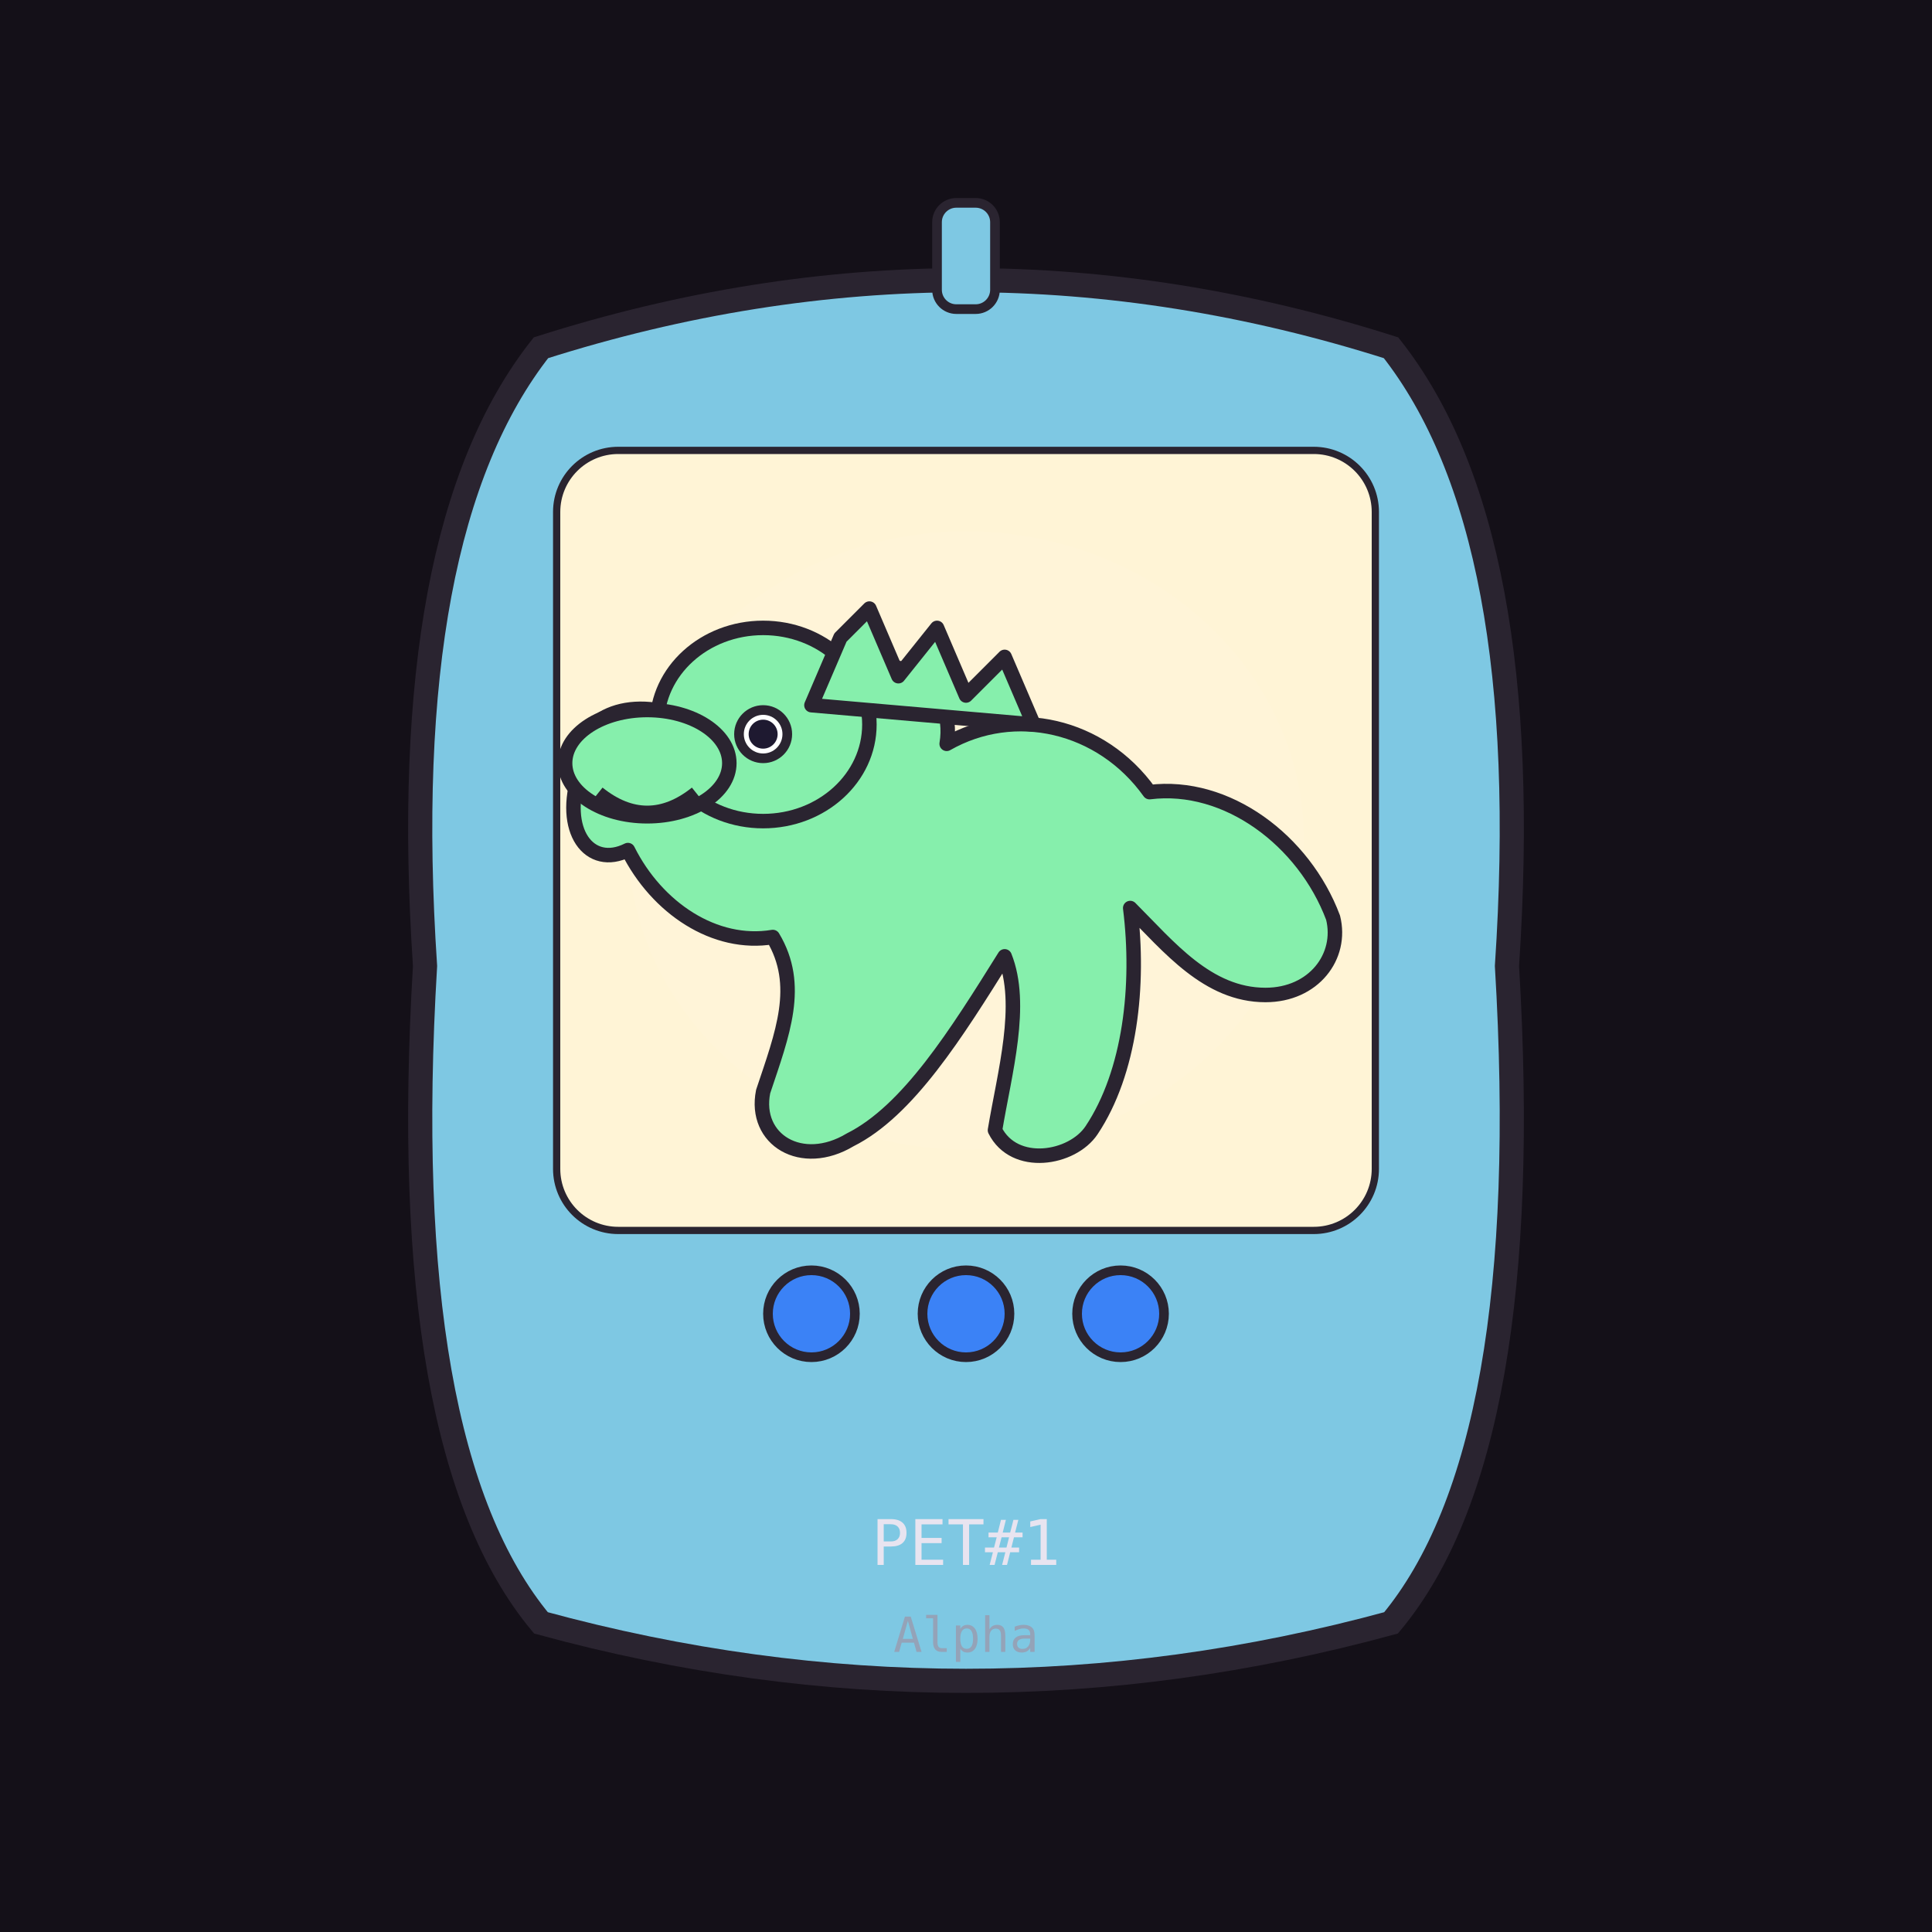
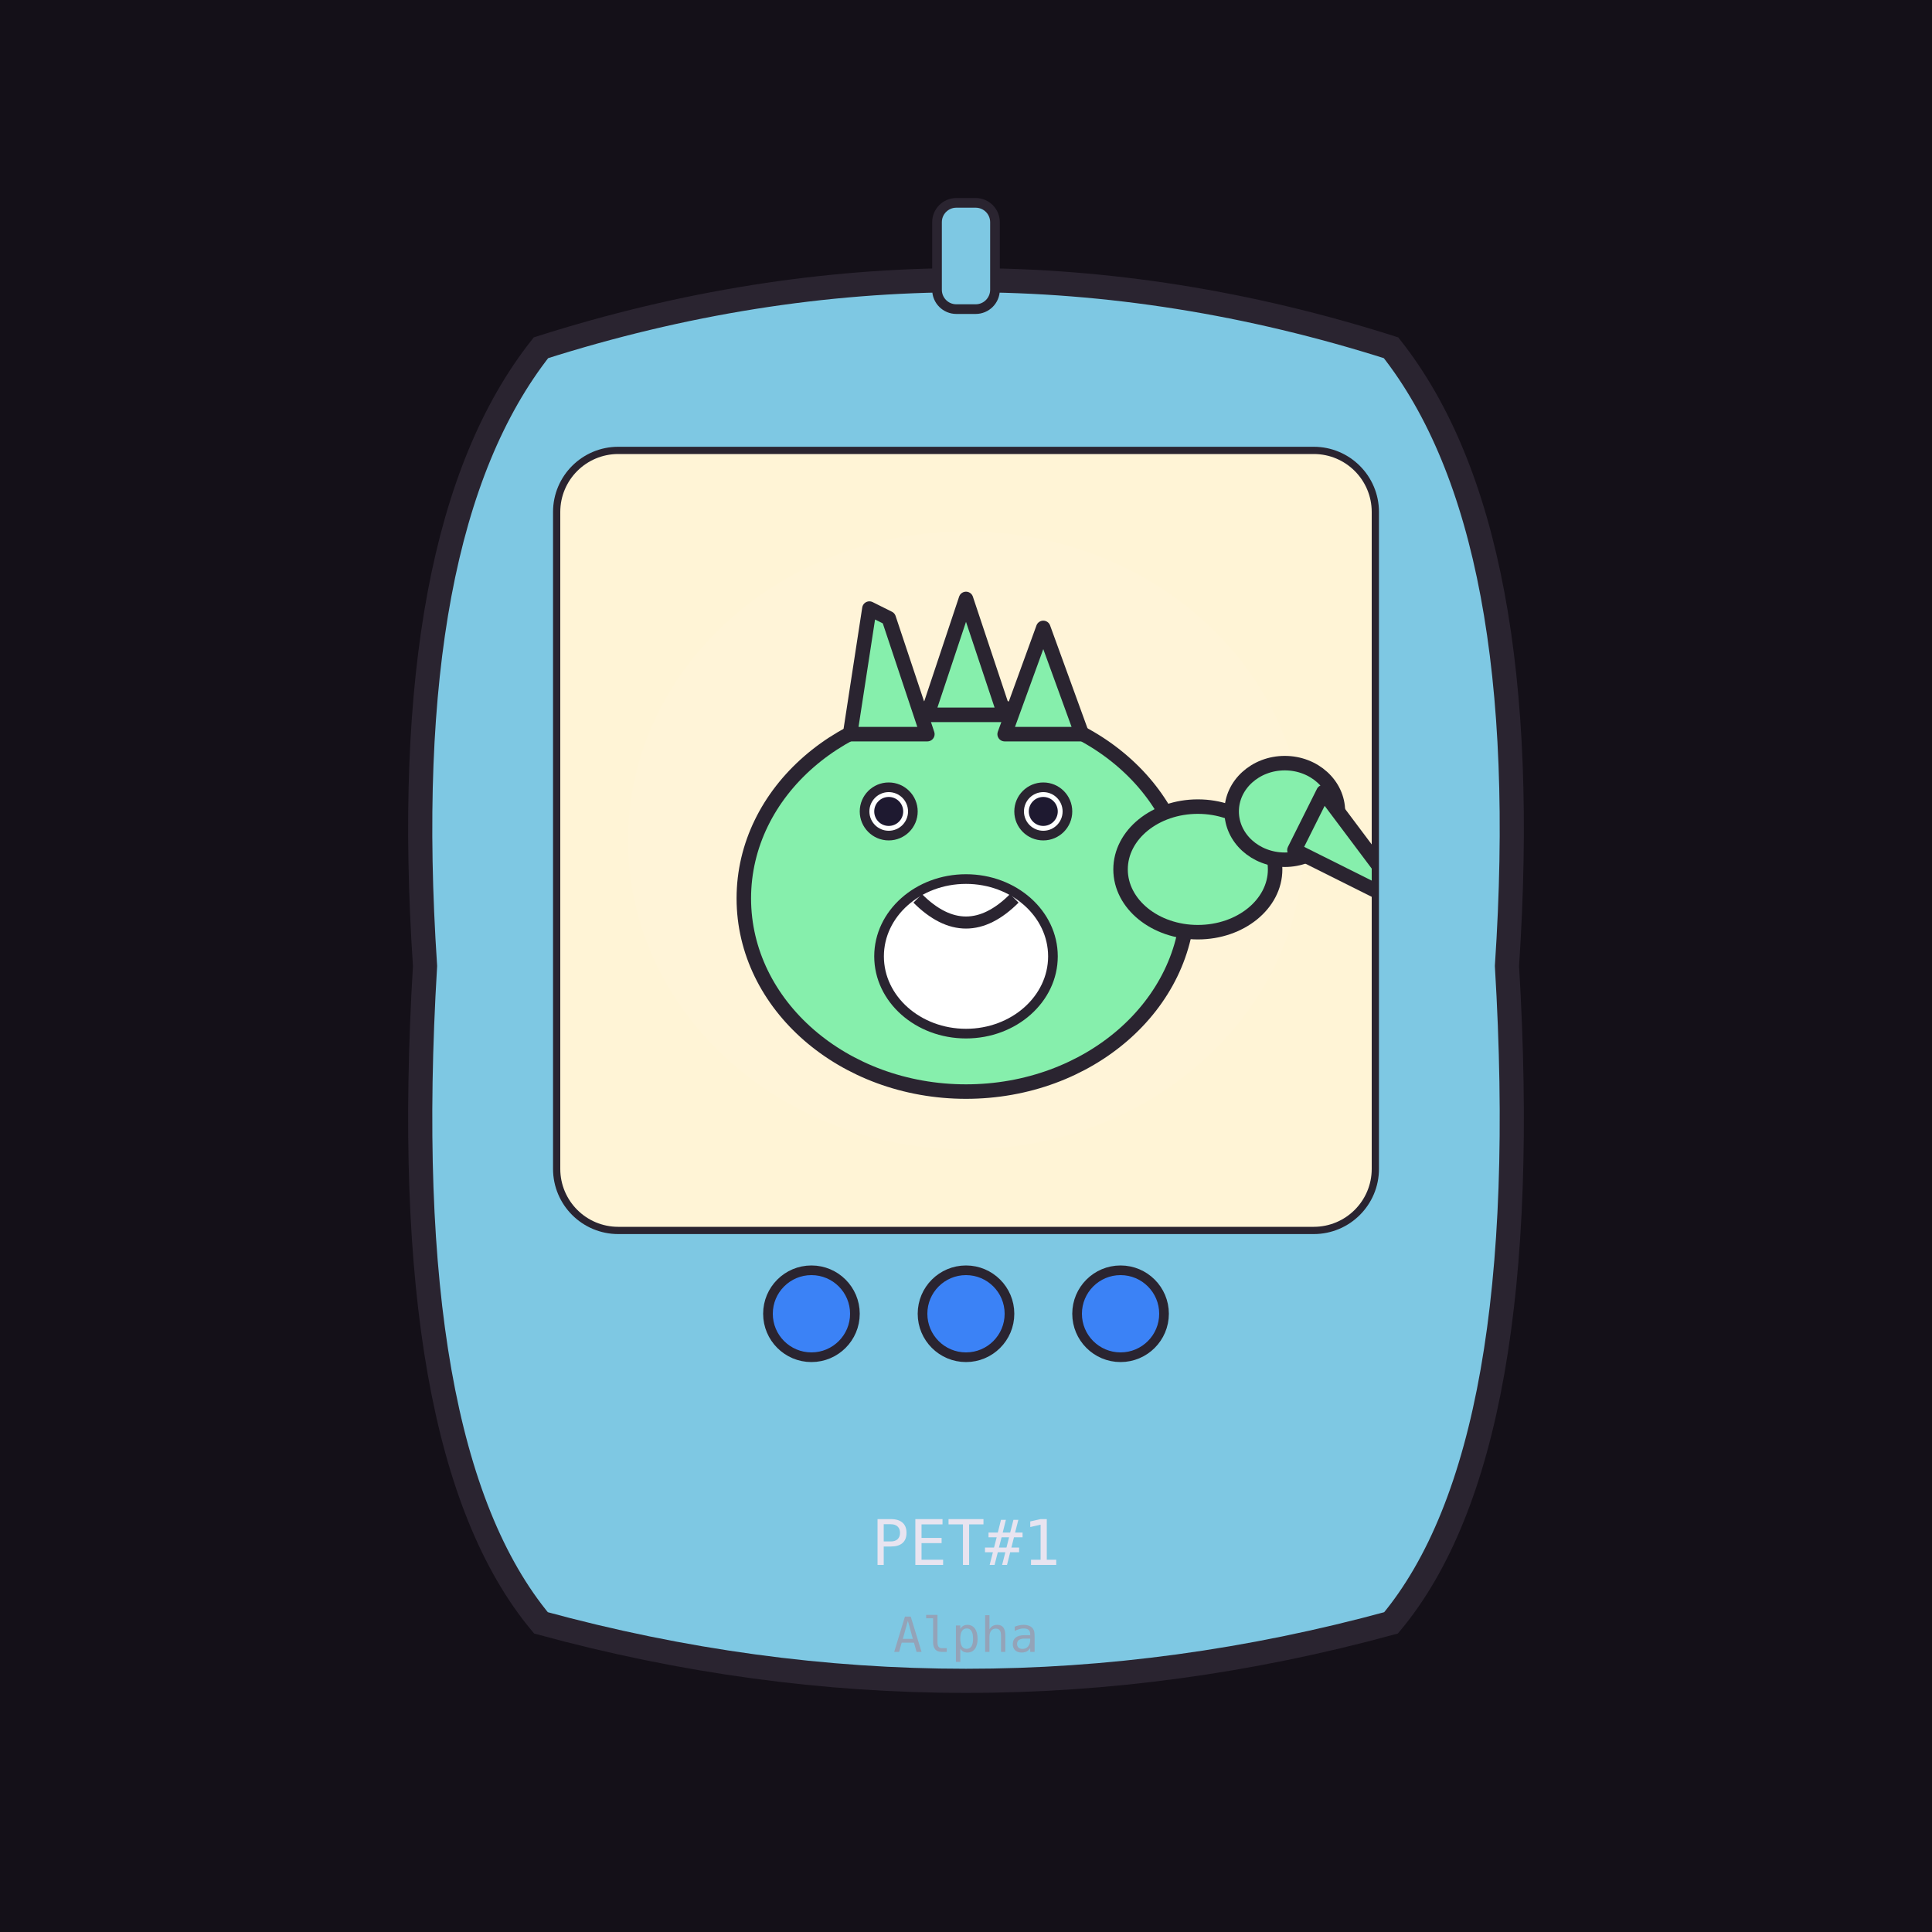
<svg xmlns="http://www.w3.org/2000/svg" viewBox="0 0 400 400">
  <defs>
    <clipPath id="scr">
      <rect x="116" y="94" width="168" height="160" rx="12" />
    </clipPath>
  </defs>
  <rect width="400" height="400" fill="#141018" />
  <path fill="#7ec8e3" stroke="#2a2430" stroke-width="5" d="M112 72 Q200 44 288 72 Q318 110 312 200 Q318 300 288 336 Q200 360 112 336 Q82 300 88 200 Q82 110 112 72 Z" />
  <rect x="194" y="42" width="12" height="22" rx="4" fill="#7ec8e3" stroke="#2a2430" stroke-width="2" />
  <rect x="116" y="94" width="168" height="160" rx="12" fill="#0c0a10" stroke="#2a2430" stroke-width="3" />
  <circle cx="168" cy="272" r="9" fill="#3b82f6" stroke="#2a2430" stroke-width="2" />
  <circle cx="200" cy="272" r="9" fill="#3b82f6" stroke="#2a2430" stroke-width="2" />
  <circle cx="232" cy="272" r="9" fill="#3b82f6" stroke="#2a2430" stroke-width="2" />
  <text x="200" y="324" text-anchor="middle" fill="#e8e4f0" font-size="13" font-family="monospace">PET#1</text>
  <text x="200" y="342" text-anchor="middle" fill="#94a3b8" font-size="10" font-family="monospace">Alpha</text>
  <g clip-path="url(#scr)">
    <g>
      <rect x="116" y="94" width="168" height="160" fill="#fff4d6" />
      <ellipse cx="200" cy="174" rx="70" ry="64" fill="#fff" fill-opacity=".04">
        <animate attributeName="fill-opacity" values=".04;.12;.04" dur="2.8s" repeatCount="indefinite" />
      </ellipse>
      <g data-dino="1">
-         <path data-dino-body="1" data-tail="1" d="M120 160 C118 150 128 144 140 148 C148 134 164 128 176 140 C186 134 198 142 196 154 C210 146 228 150 238 164 C254 162 270 174 276 190 C278 198 272 206 262 206 C250 206 242 196 234 188 C236 204 234 222 226 234 C222 240 210 242 206 234 C208 222 212 208 208 198 C198 214 188 230 176 236 C166 242 156 236 158 226 C162 214 166 204 160 194 C148 196 136 188 130 176 C122 180 116 172 120 160 Z" fill="#86efac" stroke="#2a2430" stroke-width="3" stroke-linejoin="round" />
-         <ellipse data-dino-head="1" cx="158" cy="150" rx="22" ry="20" fill="#86efac" stroke="#2a2430" stroke-width="3" stroke-linejoin="round" />
-         <ellipse cx="134" cy="158" rx="17" ry="11" fill="#86efac" stroke="#2a2430" stroke-width="3" stroke-linejoin="round" />
-         <polygon data-ridge="1" points="168,146 174,132 180,126 186,140 194,130 200,144 208,136 214,150" fill="#86efac" stroke="#2a2430" stroke-width="3" stroke-linejoin="round" />
+         <ellipse data-dino-body="1" data-dino-head="1" cx="200" cy="186" rx="46" ry="40" fill="#86efac" stroke="#2a2430" stroke-width="3" stroke-linejoin="round" />
+         <polygon data-ridge="1" points="176,152 180,126 184,128 192,152" fill="#86efac" stroke="#2a2430" stroke-width="3" stroke-linejoin="round" />
+         <polygon points="192,148 200,124 208,148" fill="#86efac" stroke="#2a2430" stroke-width="3" stroke-linejoin="round" />
+         <polygon points="208,152 216,130 224,152" fill="#86efac" stroke="#2a2430" stroke-width="3" stroke-linejoin="round" />
+         <ellipse data-snout="1" cx="200" cy="204" rx="14" ry="8" fill="#86efac" stroke="#2a2430" stroke-width="3" stroke-linejoin="round" />
+         <ellipse data-tail="1" cx="248" cy="180" rx="16" ry="13" fill="#86efac" stroke="#2a2430" stroke-width="3" stroke-linejoin="round" />
+         <ellipse cx="266" cy="168" rx="11" ry="10" fill="#86efac" stroke="#2a2430" stroke-width="3" stroke-linejoin="round" />
+         <polygon points="274,164 292,188 268,176" fill="#86efac" stroke="#2a2430" stroke-width="3" stroke-linejoin="round" />
+         <circle cx="186" cy="196" r="3" fill="#000" />
+         <circle cx="210" cy="202" r="3" fill="#000" />
+         <circle cx="198" cy="210" r="3" fill="#000" />
      </g>
-       <g data-face="1" data-sp="2" data-cx="158" data-ey="152" data-gap="8">
+       <ellipse data-belly="1" cx="200" cy="198" rx="18" ry="16" fill="#ffffff" stroke="#2a2430" stroke-width="2" />
+       <g data-face="1" data-sp="2" data-cx="200" data-ey="168" data-gap="16">
        <g data-eyes="0" data-kind="0">
-           <circle cx="158" cy="152" data-dino-eye="1" r="5" fill="#fff" stroke="#2a2430" stroke-width="2" />
-           <circle cx="158" cy="152" r="3" fill="#1e1930">
+           <circle cx="184" cy="168" data-dino-eye="1" r="5" fill="#fff" stroke="#2a2430" stroke-width="2" />
+           <circle cx="184" cy="168" r="3" fill="#1e1930">
+             <animate attributeName="opacity" values="1;1;1;.2;1" dur="3.2s" repeatCount="indefinite" />
+           </circle>
+           <circle cx="216" cy="168" data-dino-eye="1" r="5" fill="#fff" stroke="#2a2430" stroke-width="2" />
+           <circle cx="216" cy="168" r="3" fill="#1e1930">
            <animate attributeName="opacity" values="1;1;1;.2;1" dur="3.2s" repeatCount="indefinite" />
          </circle>
        </g>
-         <path data-snout="1" d="M124 164 Q134 172 144 164" fill="none" stroke="#2a2430" stroke-width="2.4" />
+         <path d="M190 186 Q200 196 210 186" fill="none" stroke="#2a2430" stroke-width="2.5" />
      </g>
      <animateTransform attributeName="transform" type="translate" values="0 0;1 -1;-1 1;0 0" dur="9s" repeatCount="indefinite" />
    </g>
  </g>
</svg>
